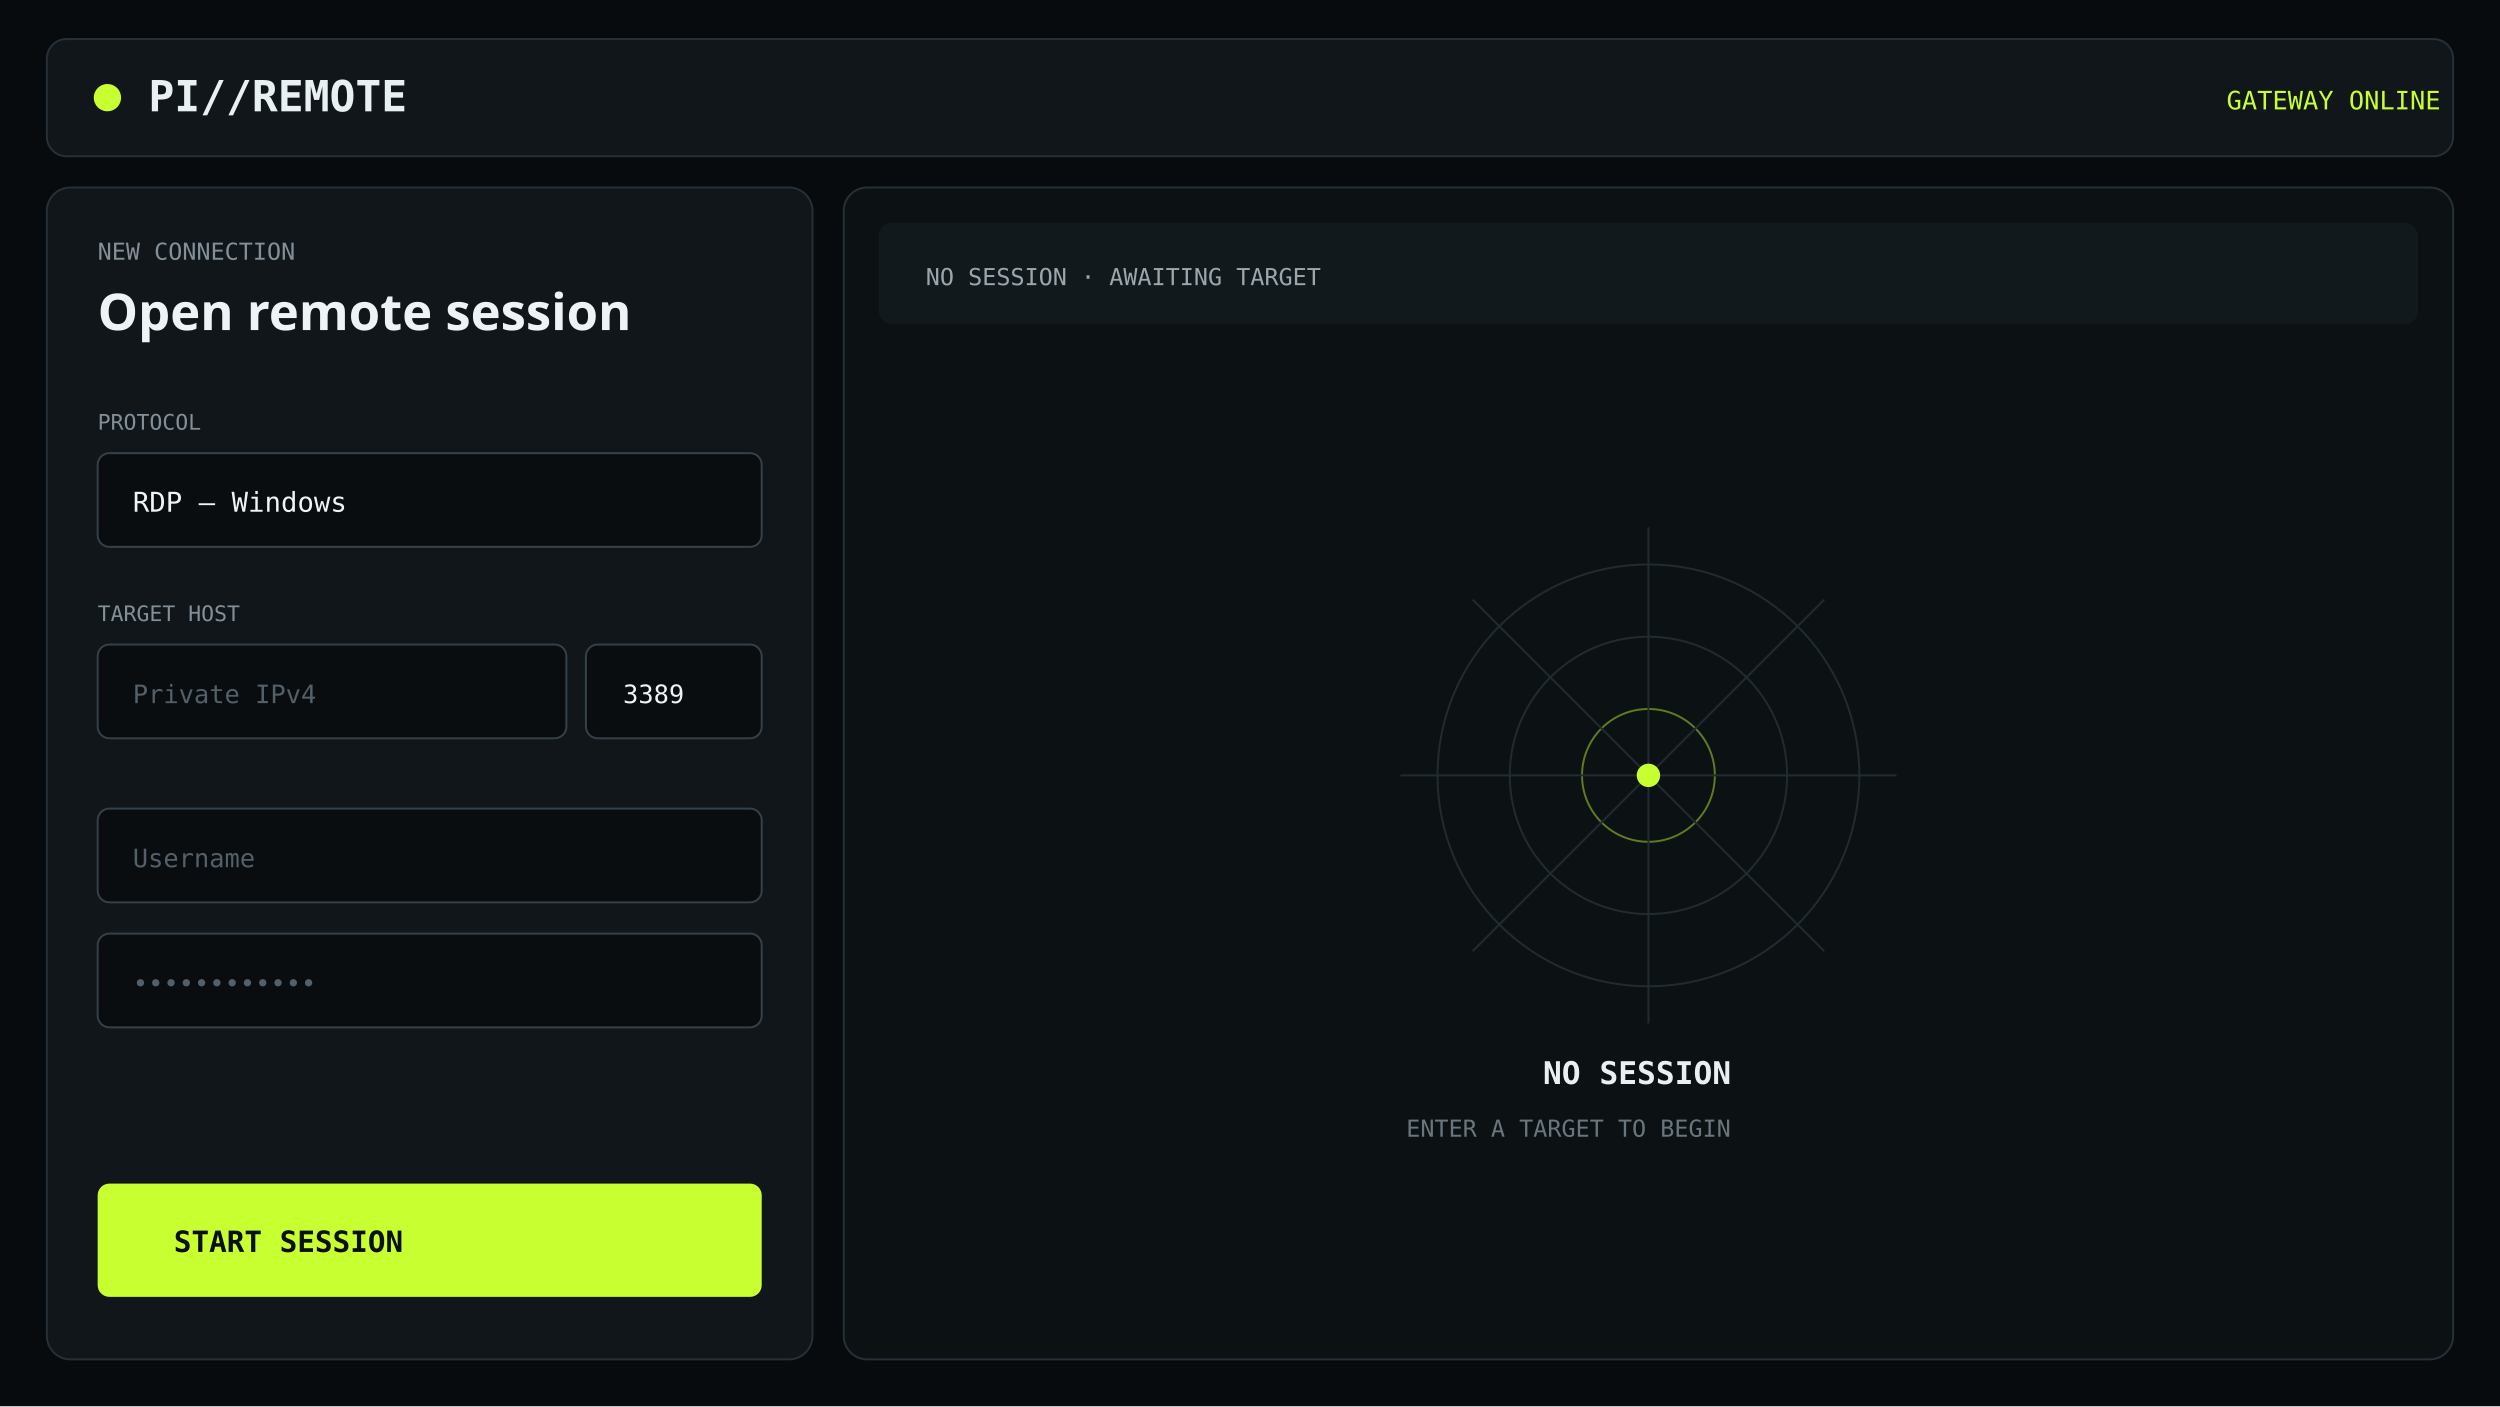
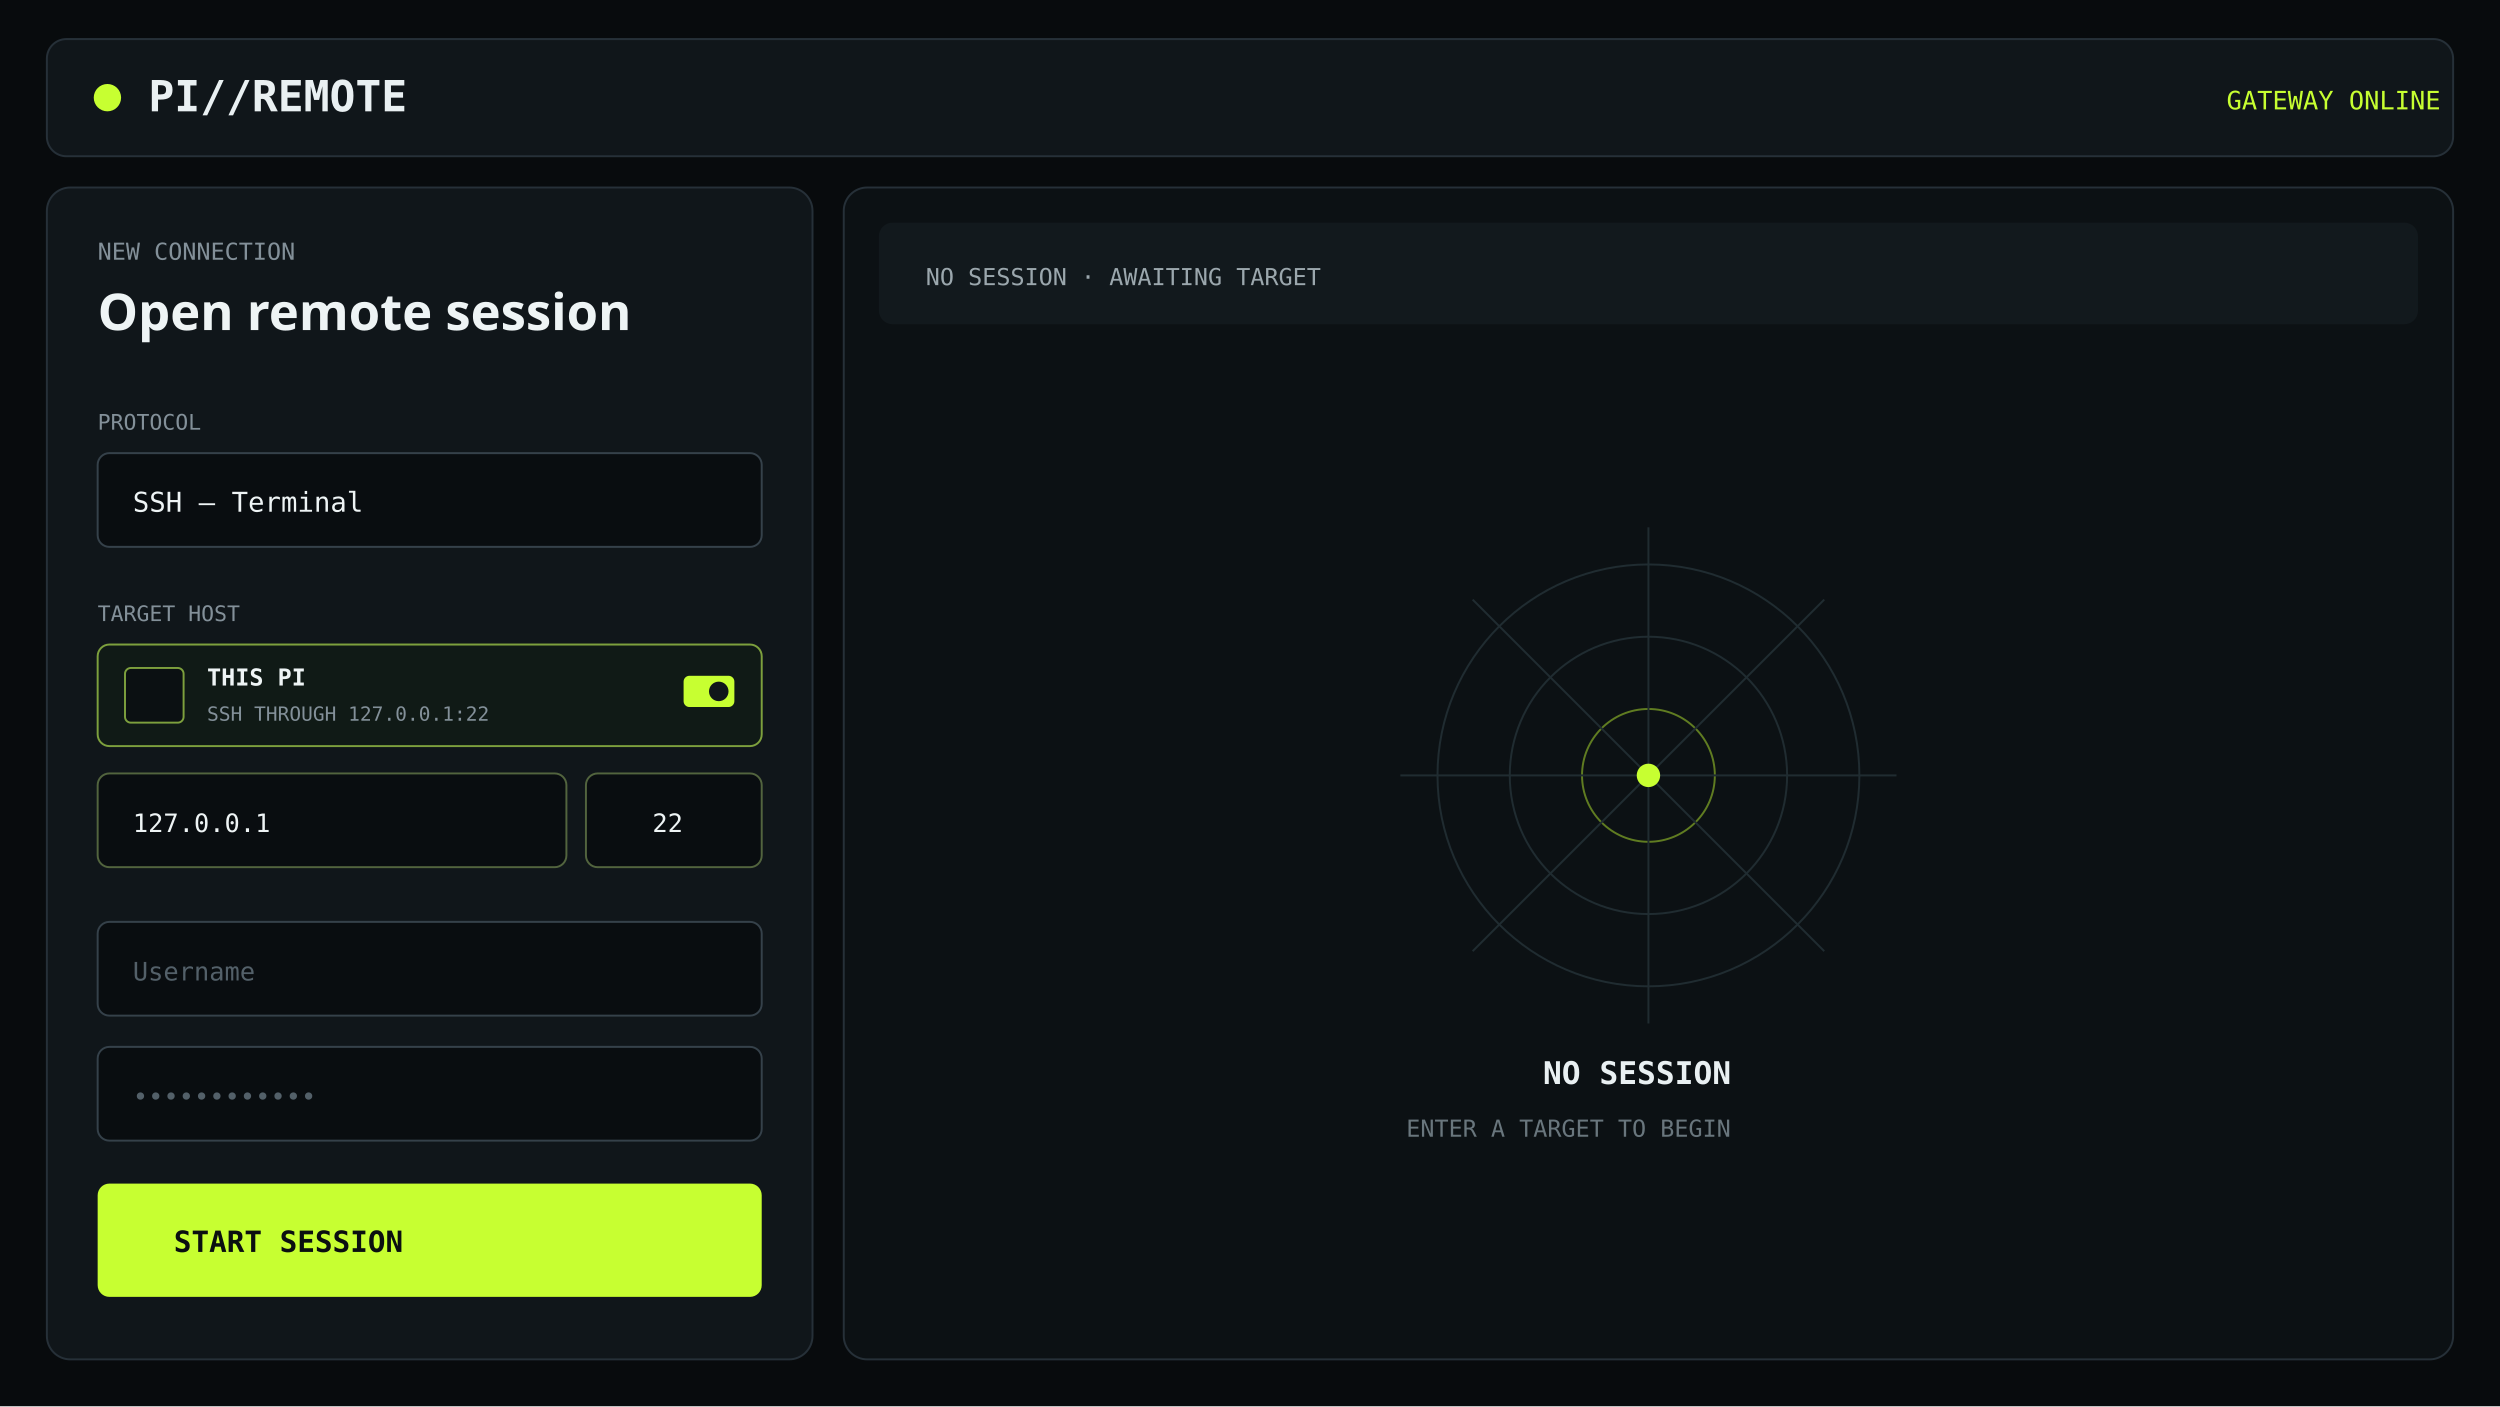
<svg xmlns="http://www.w3.org/2000/svg" width="1280" height="720" viewBox="0 0 1280 720" role="img" aria-labelledby="title desc">
  <rect width="1280" height="720" fill="#080b0d" />
  <rect x="24" y="20" width="1232" height="60" rx="10" fill="#10161a" stroke="#263038" />
  <circle cx="55" cy="50" r="7" fill="#c7ff31" />
  <text x="76" y="57" fill="#e9f0f2" font-family="monospace" font-size="22" font-weight="700">PI//REMOTE</text>
  <text x="1140" y="56" fill="#c7ff31" font-family="monospace" font-size="13">GATEWAY ONLINE</text>
  <rect x="24" y="96" width="392" height="600" rx="12" fill="#10161a" stroke="#263038" />
  <text x="50" y="133" fill="#839099" font-family="monospace" font-size="12">NEW CONNECTION</text>
  <text x="50" y="169" fill="#eef4f5" font-family="sans-serif" font-size="26" font-weight="700">Open remote session</text>
  <text x="50" y="220" fill="#839099" font-family="monospace" font-size="11">PROTOCOL</text>
  <rect x="50" y="232" width="340" height="48" rx="6" fill="#090d10" stroke="#35414a" />
-   <text x="68" y="262" fill="#eef4f5" font-family="monospace" font-size="14">RDP — Windows</text>
+   <text x="68" y="262" fill="#eef4f5" font-family="monospace" font-size="14">SSH — Terminal</text>
  <text x="50" y="318" fill="#839099" font-family="monospace" font-size="11">TARGET HOST</text>
-   <rect x="50" y="330" width="240" height="48" rx="6" fill="#090d10" stroke="#35414a" />
-   <text x="68" y="360" fill="#536069" font-family="monospace" font-size="13">Private IPv4</text>
-   <rect x="300" y="330" width="90" height="48" rx="6" fill="#090d10" stroke="#35414a" />
-   <text x="319" y="360" fill="#eef4f5" font-family="monospace" font-size="13">3389</text>
-   <rect x="50" y="414" width="340" height="48" rx="6" fill="#090d10" stroke="#35414a" />
-   <text x="68" y="444" fill="#536069" font-family="monospace" font-size="13">Username</text>
-   <rect x="50" y="478" width="340" height="48" rx="6" fill="#090d10" stroke="#35414a" />
-   <text x="68" y="508" fill="#536069" font-family="monospace" font-size="13">••••••••••••</text>
+   <rect x="50" y="330" width="340" height="52" rx="6" fill="#101a16" stroke="#7da03d" />
+   <rect x="64" y="342" width="30" height="28" rx="3" fill="#0b1012" stroke="#7da03d" />
+   <text x="106" y="351" fill="#eef4f5" font-family="monospace" font-size="12" font-weight="700">THIS PI</text>
+   <text x="106" y="369" fill="#839099" font-family="monospace" font-size="10">SSH THROUGH 127.0.0.1:22</text>
+   <rect x="350" y="346" width="26" height="16" rx="3" fill="#c7ff31" />
+   <circle cx="368" cy="354" r="5" fill="#10161a" />
+   <rect x="50" y="396" width="240" height="48" rx="6" fill="#090d10" stroke="#52643e" />
+   <text x="68" y="426" fill="#eef4f5" font-family="monospace" font-size="13">127.0.0.1</text>
+   <rect x="300" y="396" width="90" height="48" rx="6" fill="#090d10" stroke="#52643e" />
+   <text x="334" y="426" fill="#eef4f5" font-family="monospace" font-size="13">22</text>
+   <rect x="50" y="472" width="340" height="48" rx="6" fill="#090d10" stroke="#35414a" />
+   <text x="68" y="502" fill="#536069" font-family="monospace" font-size="13">Username</text>
+   <rect x="50" y="536" width="340" height="48" rx="6" fill="#090d10" stroke="#35414a" />
+   <text x="68" y="566" fill="#536069" font-family="monospace" font-size="13">••••••••••••</text>
  <rect x="50" y="606" width="340" height="58" rx="6" fill="#c7ff31" />
  <text x="89" y="641" fill="#0b0f10" font-family="monospace" font-size="15" font-weight="700">START SESSION</text>
  <rect x="432" y="96" width="824" height="600" rx="12" fill="#0c1114" stroke="#263038" />
  <rect x="450" y="114" width="788" height="52" rx="7" fill="#12191d" />
  <text x="474" y="146" fill="#9ba7ad" font-family="monospace" font-size="12">NO SESSION  ·  AWAITING TARGET</text>
  <circle cx="844" cy="397" r="108" fill="none" stroke="#202c31" />
  <circle cx="844" cy="397" r="71" fill="none" stroke="#202c31" />
  <circle cx="844" cy="397" r="34" fill="none" stroke="#c7ff31" stroke-opacity=".45" />
  <path d="M844 270V524M717 397H971M754 307L934 487M934 307L754 487" stroke="#202c31" />
  <circle cx="844" cy="397" r="6" fill="#c7ff31" />
  <text x="790" y="555" fill="#e9f0f2" font-family="monospace" font-size="16" font-weight="700">NO SESSION</text>
  <text x="720" y="582" fill="#69767d" font-family="monospace" font-size="12">ENTER A TARGET TO BEGIN</text>
</svg>
